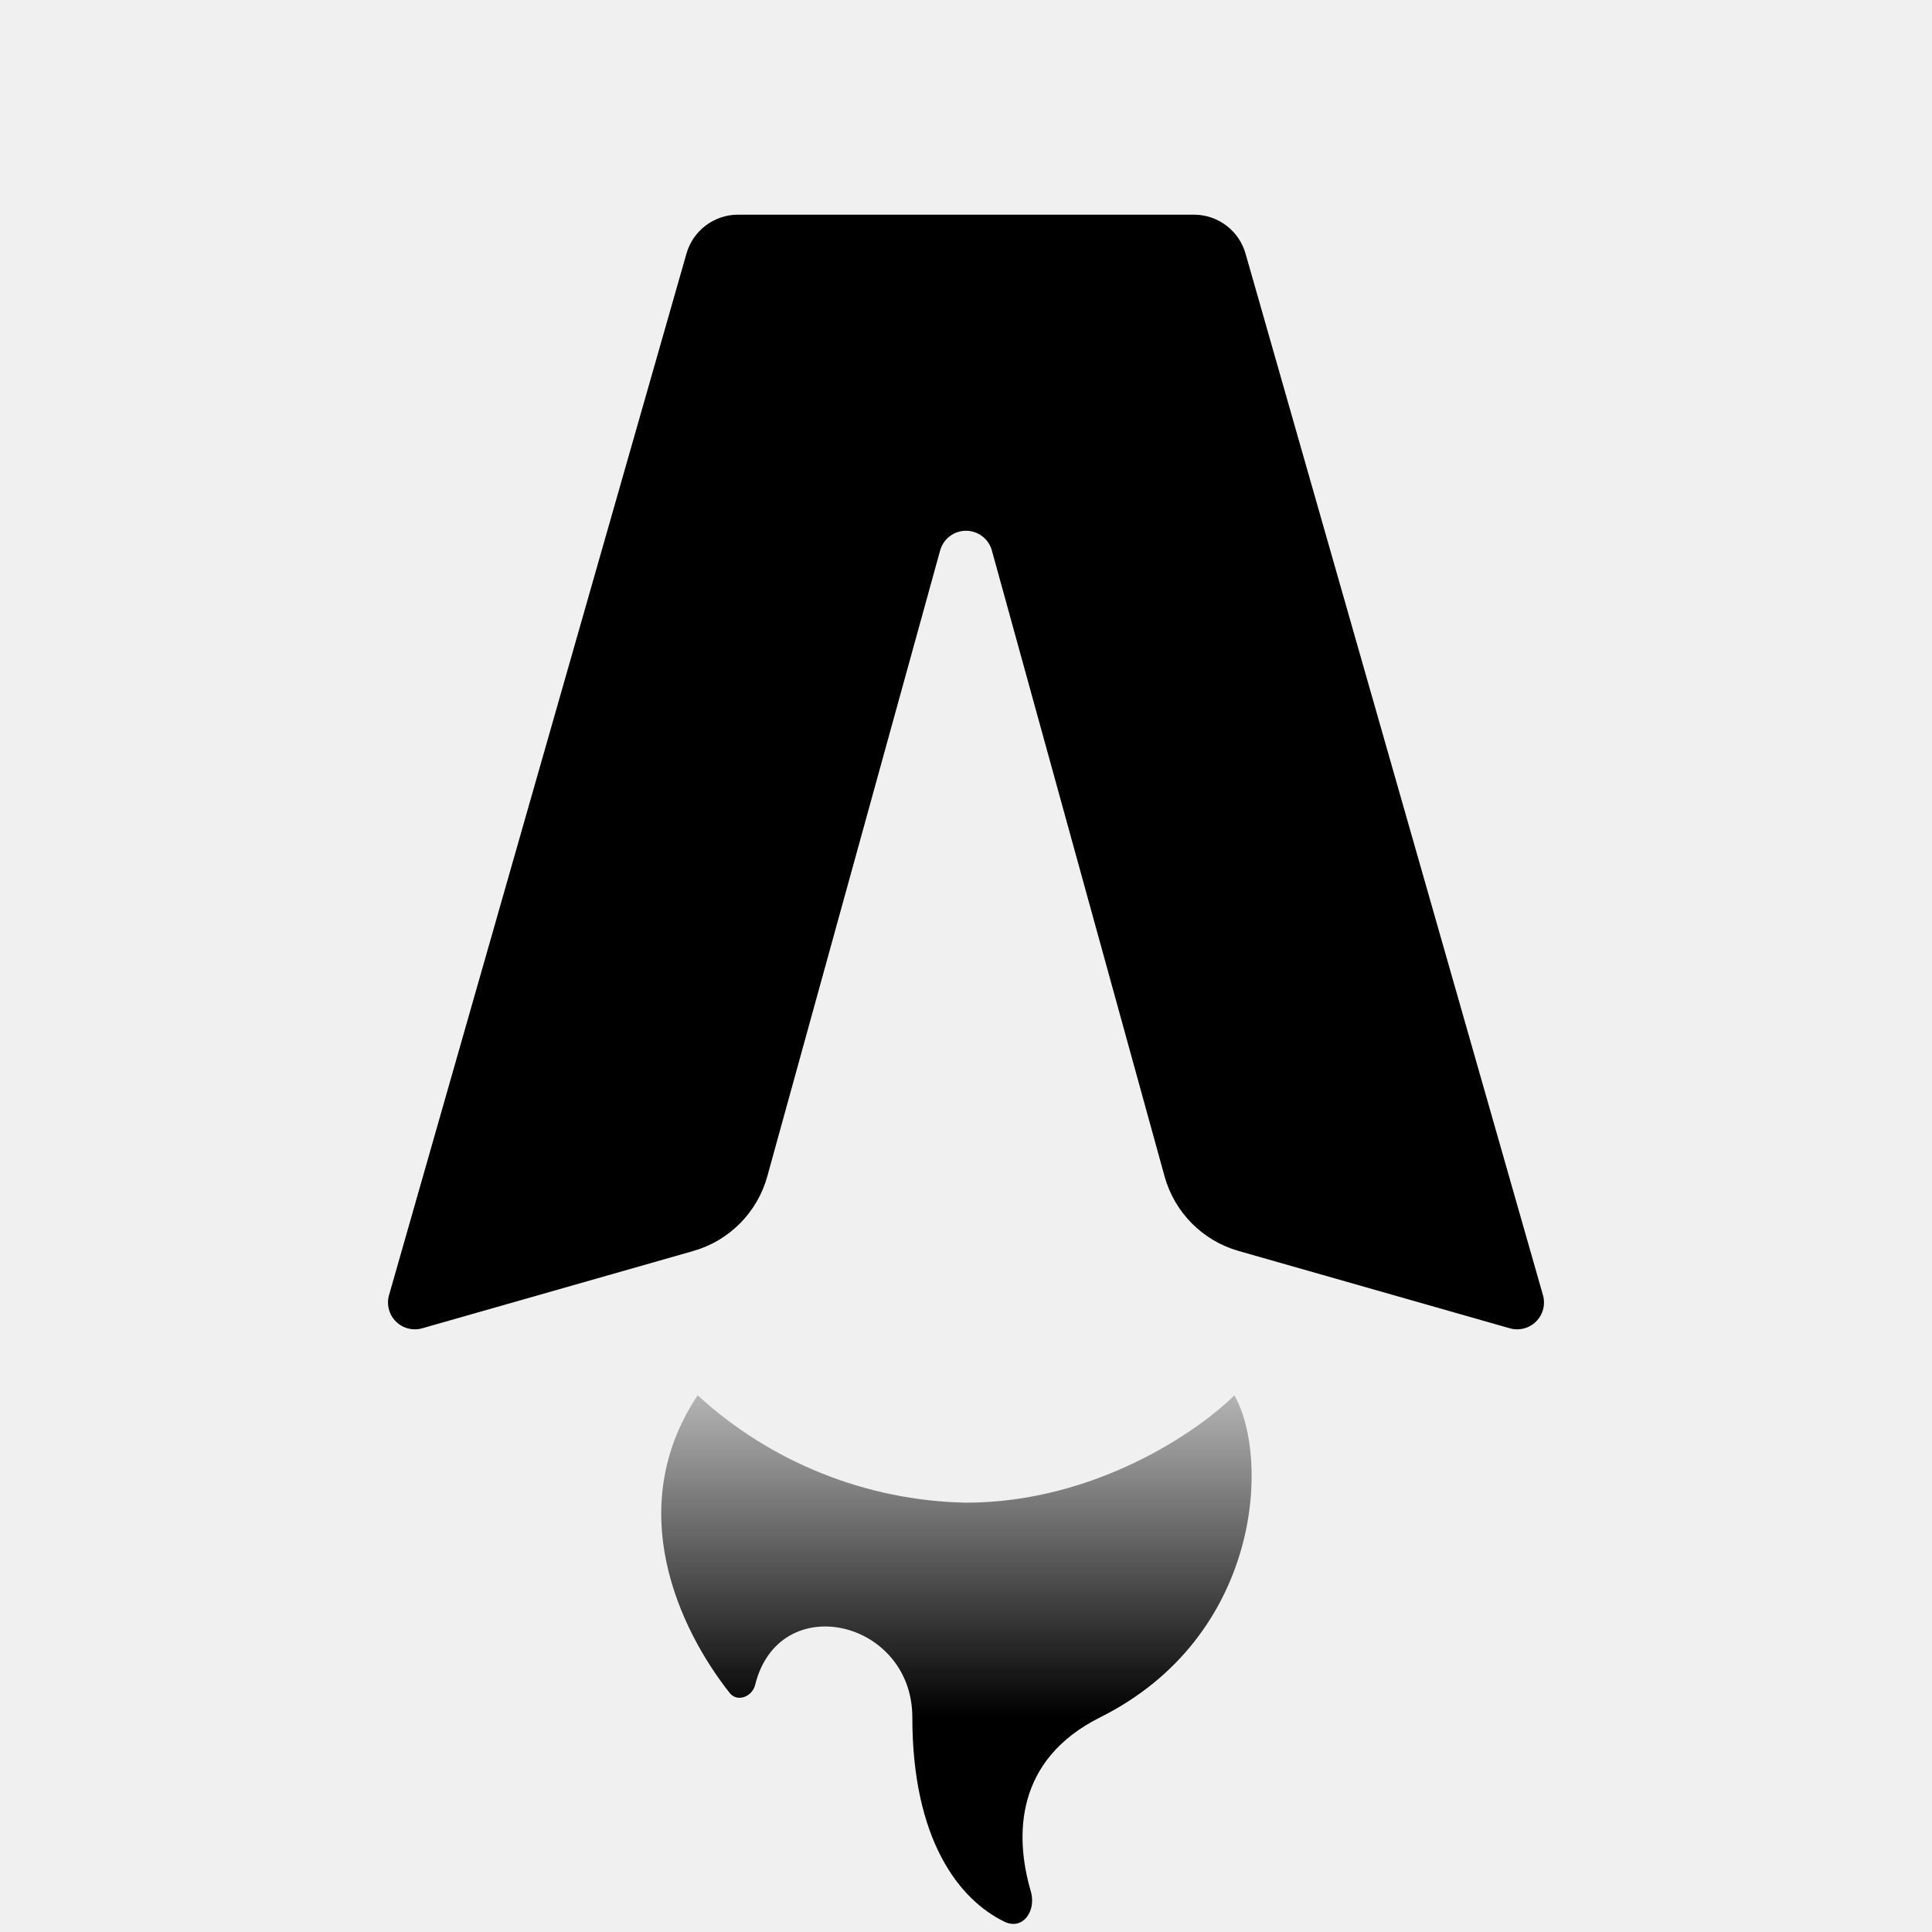
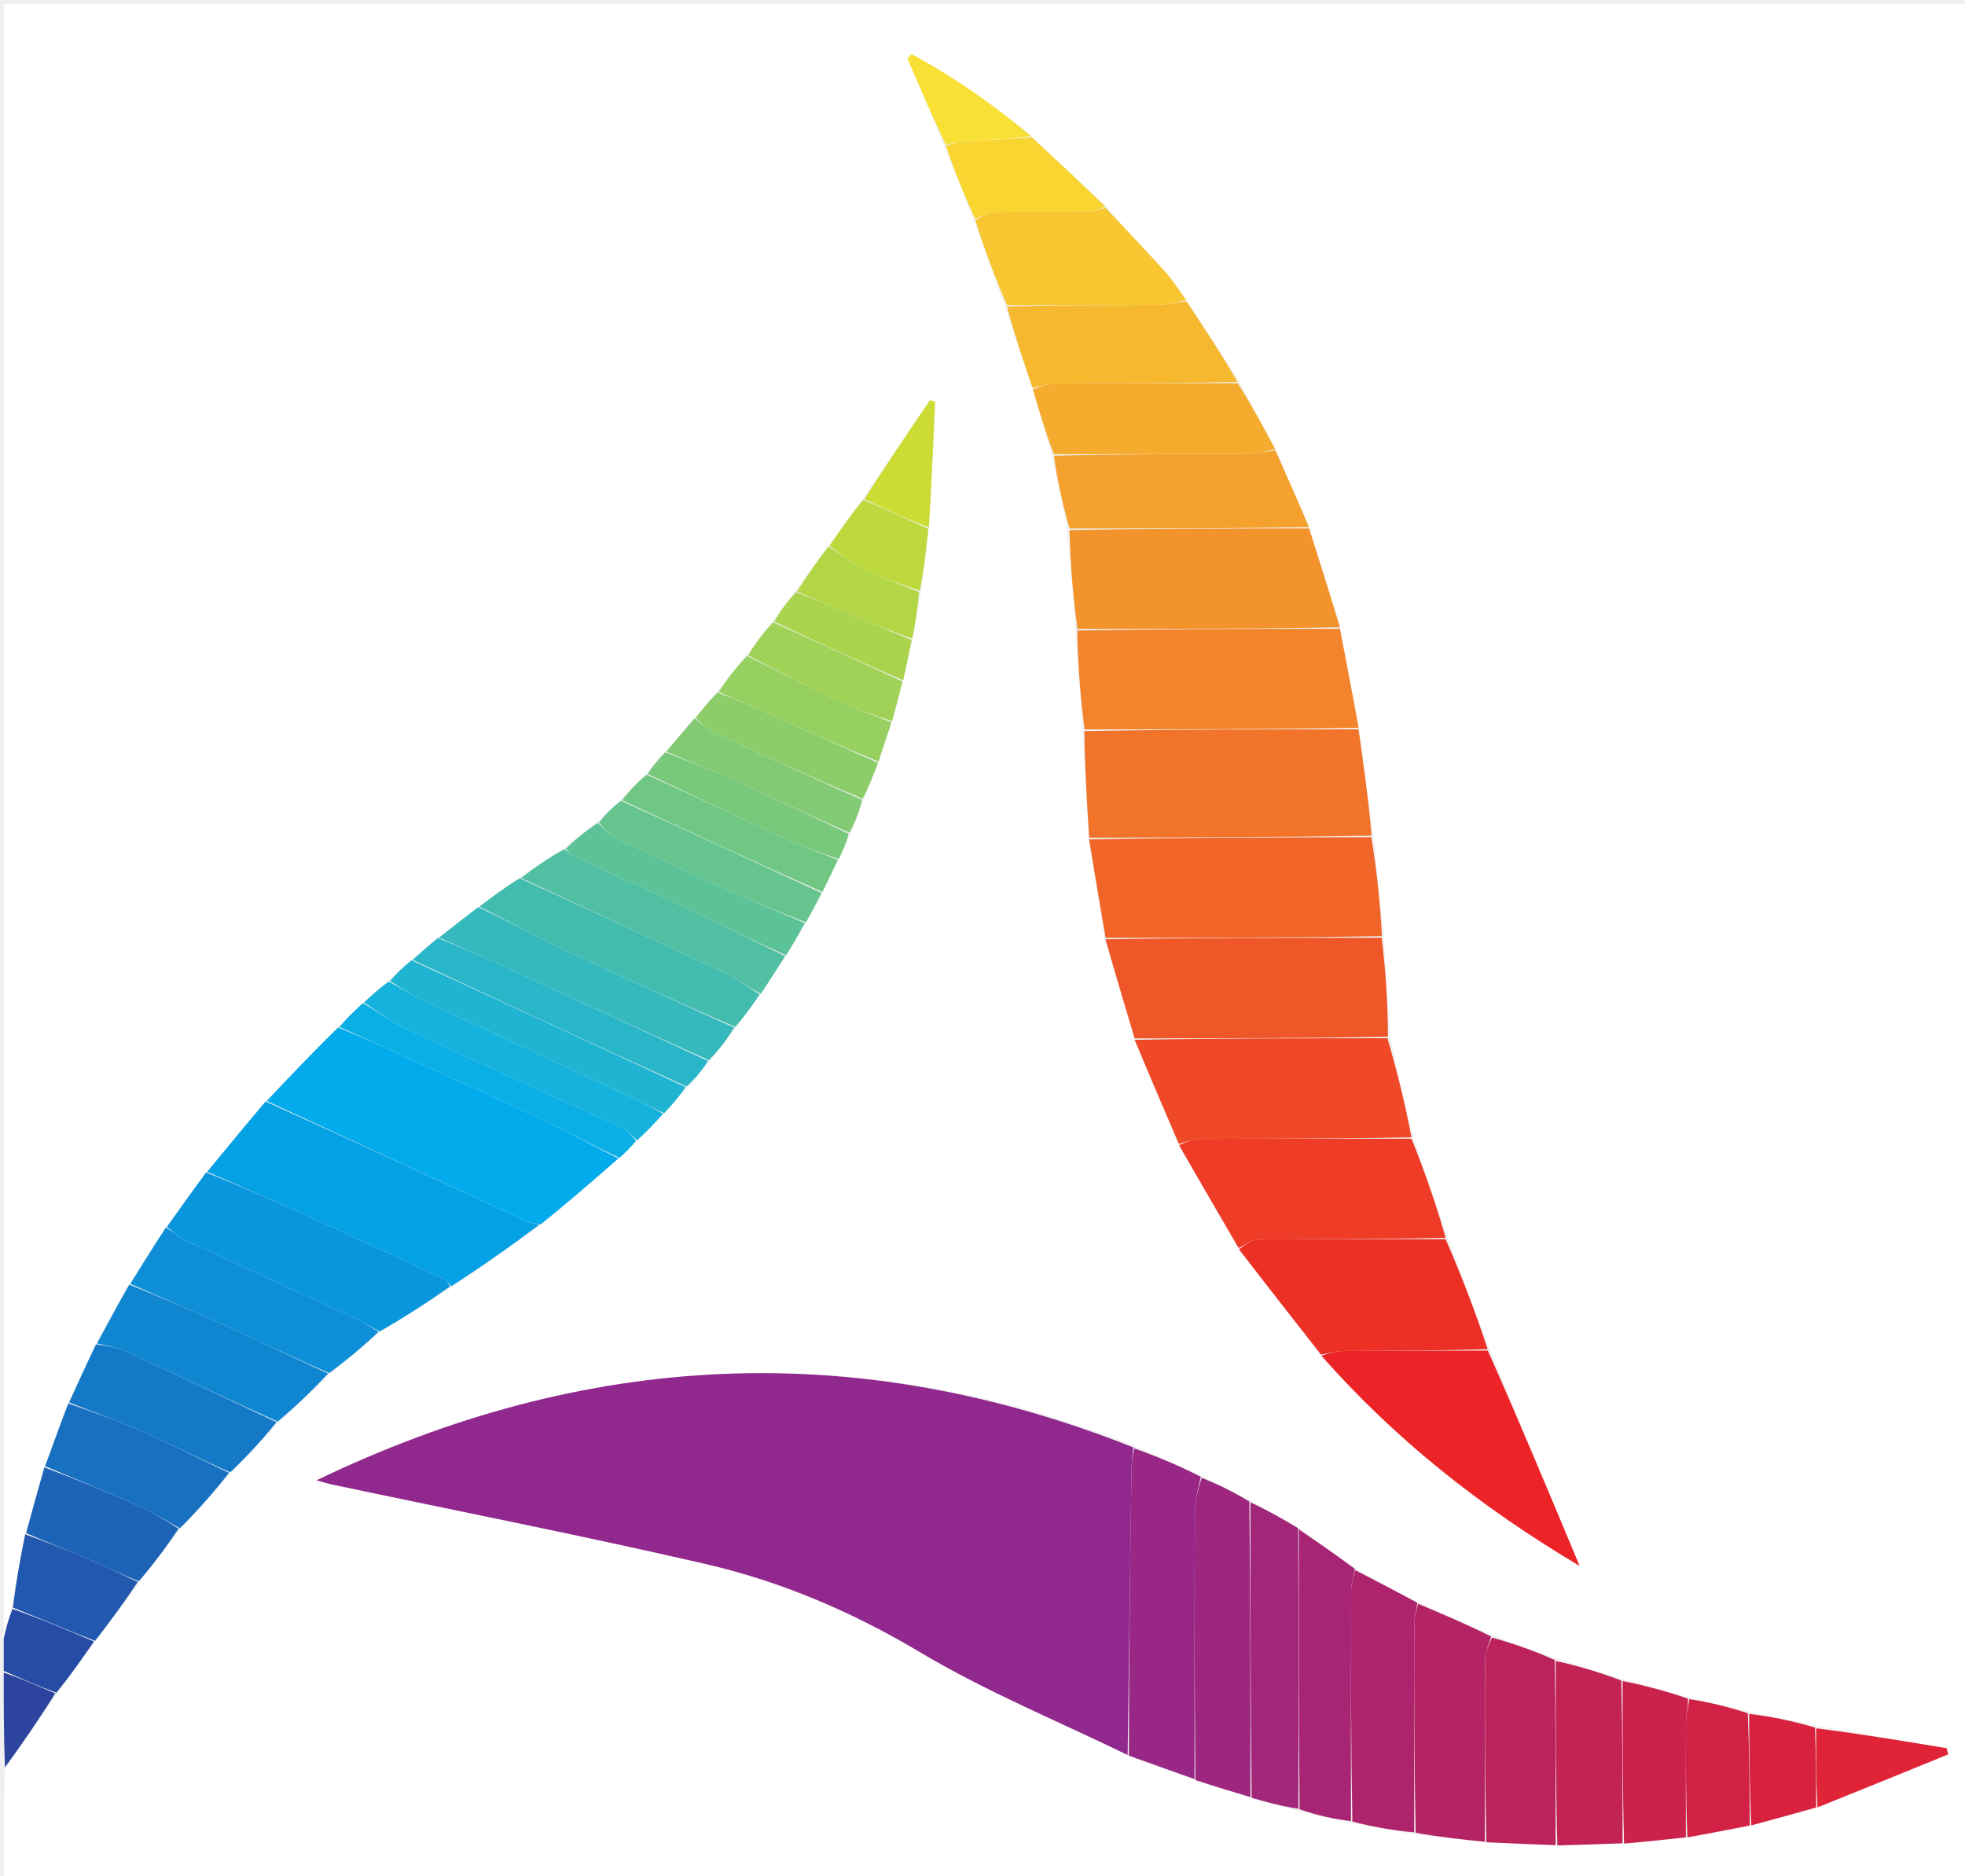
- <svg xmlns="http://www.w3.org/2000/svg" fill="none" viewBox="0 0 36 36">
-   <path fill="#000" d="M22.25 4h-8.5a1 1 0 0 0-.96.73l-5.54 19.4a.5.5 0 0 0 .62.62l5.05-1.44a2 2 0 0 0 1.38-1.4l3.22-11.66a.5.5 0 0 1 .96 0l3.22 11.67a2 2 0 0 0 1.38 1.39l5.05 1.44a.5.5 0 0 0 .62-.62l-5.54-19.4a1 1 0 0 0-.96-.73Z" />
-   <path fill="url(#gradient)" d="M18 28a7.63 7.63 0 0 1-5-2c-1.4 2.1-.35 4.35.6 5.55.14.17.41.07.47-.15.44-1.8 2.93-1.22 2.93.6 0 2.28.87 3.4 1.72 3.81.34.16.59-.2.49-.56-.31-1.05-.29-2.46 1.29-3.25 3-1.5 3.17-4.83 2.5-6-.67.67-2.6 2-5 2Z" />
-   <defs>
-     <linearGradient id="gradient" x1="16" x2="16" y1="32" y2="24" gradientUnits="userSpaceOnUse">
-       <stop stop-color="#000" />
-       <stop offset="1" stop-color="#000" stop-opacity="0" />
-     </linearGradient>
-   </defs>
-   <style>
-     @media (prefers-color-scheme:dark){:root{filter:invert(100%)}}
-   </style>
+ <svg xmlns="http://www.w3.org/2000/svg" version="1.1" id="Layer_1" x="0px" y="0px" width="100%" viewBox="0 0 528 504" enable-background="new 0 0 528 504" xml:space="preserve">
+   <path fill="#FFFFFF" opacity="1" stroke="none" d=" M1,440   C1,293.698 1,147.395 1,1.047   C176.932,1.047 352.863,1.047 528.898,1.047   C528.898,168.896 528.898,336.792 528.898,504.844   C353,504.844 177,504.844 1,504.844   C1,495.259 1,485.595 1.336,475.405   C6.193,468.283 10.714,461.685 15.521,454.922   C18.962,450.206 22.116,445.656 25.554,440.942   C29.702,435.565 33.568,430.352 37.7,424.96   C41.331,420.234 44.695,415.689 48.389,411.055   C53.1,405.957 57.479,400.947 62.164,395.797   C66.542,391.211 70.614,386.765 74.972,382.182   C79.694,377.751 84.129,373.456 88.859,369.038   C93.449,365.284 97.746,361.652 102.37,357.928   C108.802,353.902 114.907,349.969 121.353,345.965   C129.578,340.304 137.462,334.713 145.665,329.04   C152.709,323.075 159.434,317.193 166.459,311.165   C168.16,309.626 169.56,308.233 171.263,306.716   C173.764,304.164 175.964,301.736 178.467,299.152   C180.727,296.723 182.682,294.449 184.916,292.036   C186.999,289.674 188.804,287.452 190.872,285.057   C193.315,281.99 195.495,279.096 197.94,276.036   C200.182,272.995 202.158,270.12 204.419,267.055   C206.792,263.556 208.879,260.249 211.239,256.743   C213.102,253.725 214.693,250.905 216.541,247.886   C218.128,245.124 219.457,242.56 220.993,239.707   C222.513,236.624 223.827,233.83 225.403,230.821   C226.574,228.465 227.484,226.324 228.617,223.923   C229.891,220.776 230.941,217.888 232.167,214.694   C233.54,211.258 234.735,208.128 236.057,204.649   C237.301,200.908 238.418,197.516 239.711,193.825   C240.757,190.059 241.626,186.591 242.671,182.815   C243.555,179.004 244.263,175.501 245.144,171.647   C245.985,167.237 246.655,163.178 247.532,158.788   C248.31,153.005 248.882,147.554 249.614,141.737   C250.277,130.229 250.779,119.085 251.281,107.941   C250.813,107.806 250.344,107.671 249.876,107.536   C243.902,116.349 237.927,125.161 231.666,134.146   C228.542,138.435 225.705,142.553 222.579,146.863   C219.451,151.009 216.612,154.962 213.496,159.089   C211.43,161.761 209.642,164.259 207.565,166.934   C205.138,169.995 203.001,172.877 200.575,175.939   C197.77,179.379 195.254,182.64 192.461,186.068   C190.438,188.448 188.693,190.66 186.66,193.046   C183.917,196.147 181.464,199.074 178.715,202.148   C176.847,204.145 175.275,205.995 173.431,208.023   C171.049,210.436 168.94,212.672 166.538,215.049   C164.46,217.015 162.674,218.84 160.569,220.795   C157.463,223.201 154.677,225.476 151.553,227.853   C147.367,230.577 143.518,233.199 139.335,235.878   C135.612,238.497 132.223,241.059 128.514,243.757   C124.781,246.59 121.368,249.287 117.637,252.078   C115.165,254.094 113.012,256.016 110.557,258.058   C108.391,259.87 106.526,261.559 104.353,263.408   C101.96,265.515 99.876,267.464 97.487,269.582   C95.066,271.811 92.95,273.871 90.532,276.067   C84.044,282.753 77.857,289.304 71.376,295.996   C65.946,302.388 60.81,308.639 55.398,315.06   C51.701,320.047 48.279,324.864 44.568,329.87   C41.188,335.04 38.098,340.021 34.732,345.202   C31.654,350.605 28.853,355.809 25.801,361.251   C23.224,366.619 20.897,371.747 18.356,377.137   C16.135,382.933 14.128,388.468 11.931,394.323   C10.163,400.428 8.586,406.216 6.77,412.305   C5.386,419.073 4.242,425.538 2.978,432.375   C2.238,435.164 1.619,437.582 1,440  M487.365,463.577   C481.578,462.423 475.79,461.268 469.307,459.79   C464.205,458.599 459.103,457.409 453.271,455.944   C447.514,454.399 441.758,452.854 435.286,451.011   C429.538,449.3 423.79,447.59 417.528,445.379   C412.114,443.541 406.699,441.704 400.804,439.32   C394.216,436.54 387.629,433.759 380.607,430.443   C375.116,427.607 369.625,424.771 363.966,421.267   C358.981,417.832 353.996,414.397 348.636,410.4   C344.423,408.03 340.21,405.661 335.417,402.847   C331.345,400.864 327.273,398.881 322.74,396.361   C316.864,393.888 310.988,391.415 304.609,388.426   C230.462,359.527 157.691,362.803 85.043,397.8   C87.227,398.394 88.27,398.735 89.338,398.96   C122.683,406.002 156.133,412.583 189.338,420.231   C209.796,424.943 228.921,433.081 247.199,443.992   C264.967,454.597 284.335,462.52 303.666,471.981   C309.436,474.016 315.206,476.05 321.476,478.601   C326.318,480.044 331.16,481.487 336.644,483.317   C340.706,484.398 344.768,485.479 349.482,486.881   C353.989,487.866 358.496,488.852 363.762,490.083   C369.175,491.008 374.589,491.933 380.802,493.07   C386.868,493.696 392.935,494.322 399.803,495.175   C405.869,495.396 411.935,495.616 418.929,495.976   C424.614,495.764 430.3,495.552 436.798,495.5   C442.199,494.915 447.601,494.33 453.81,493.779   C459.261,492.71 464.713,491.641 471.001,490.488   C476.667,488.9 482.333,487.312 488.724,485.647   C500.303,480.919 511.882,476.19 523.461,471.461   C523.334,470.906 523.207,470.351 523.079,469.796   C511.389,467.857 499.698,465.917 487.365,463.577  M253.969,39.945   C256.599,46.381 259.229,52.818 261.918,59.996   C264.65,67.331 267.383,74.666 270.13,82.752   C272.568,89.908 275.007,97.064 277.616,105.002   C279.302,110.693 280.988,116.383 282.744,122.903   C284.142,129.273 285.541,135.644 286.868,142.923   C287.596,151.616 288.324,160.309 288.964,169.922   C289.631,178.617 290.299,187.313 290.877,196.937   C291.473,206.327 292.07,215.716 292.615,226.004   C294.101,234.67 295.586,243.337 297.016,252.792   C299.637,261.541 302.259,270.291 304.912,279.814   C308.861,289.009 312.809,298.204 316.89,308.089   C322.202,317.183 327.514,326.277 332.986,336.017   C340.311,345.35 347.635,354.684 355.184,364.652   C374.914,386.819 397.848,405.015 424.448,420.811   C416.06,400.729 408.162,381.822 400.173,362.153   C396.418,352.437 392.663,342.721 388.909,332.254   C385.848,323.506 382.787,314.757 379.683,305.265   C377.529,296.508 375.374,287.752 373.49,278.197   C372.899,269.467 372.308,260.738 371.827,251.156   C370.867,242.438 369.907,233.721 369.058,224.126   C367.717,214.75 366.376,205.374 365.1,195.135   C363.411,186.419 361.723,177.704 360.071,168.183   C357.302,159.459 354.533,150.735 351.688,141.302   C348.694,134.541 345.701,127.78 342.578,120.345   C339.406,114.558 336.234,108.77 332.944,102.289   C328.241,95.196 323.537,88.104 318.654,80.372   C316.754,77.85 315.029,75.17 312.919,72.837   C307.73,67.096 302.364,61.514 296.982,55.191   C290.401,49.095 283.821,42.998 276.898,36.308   C266.872,28.073 256.312,20.671 244.932,14.551   C244.566,14.928 244.2,15.305 243.834,15.682   C247.178,23.527 250.522,31.372 253.969,39.945  z" />
+   <path fill="#264CA5" opacity="1" stroke="none" d=" M1,440.45   C1.619,437.582 2.238,435.164 3.365,432.374   C11.005,435.037 18.138,438.071 25.27,441.106   C22.116,445.656 18.962,450.206 15.143,454.869   C9.985,452.988 5.493,450.994 1,449   C1,446.3 1,443.6 1,440.45  z" />
+   <path fill="#2D449E" opacity="1" stroke="none" d=" M1,449.469   C5.493,450.994 9.985,452.988 14.856,455.035   C10.714,461.685 6.193,468.283 1.336,474.94   C1,466.646 1,458.292 1,449.469  z" />
+   <path fill="#91288E" opacity="1" stroke="none" d=" M303.001,471.621   C284.335,462.52 264.967,454.597 247.199,443.992   C228.921,433.081 209.796,424.943 189.338,420.231   C156.133,412.583 122.683,406.002 89.338,398.96   C88.27,398.735 87.227,398.394 85.043,397.8   C157.691,362.803 230.462,359.527 304.545,388.969   C304.32,391.48 304.045,393.445 304.017,395.414   C303.658,420.816 303.334,446.218 303.001,471.621  z" />
+   <path fill="#F1742A" opacity="1" stroke="none" d=" M292.666,225.106   C292.07,215.716 291.473,206.327 291.393,196.47   C316.284,196.001 340.66,196 365.035,195.998   C366.376,205.374 367.717,214.75 368.538,224.564   C342.9,225.036 317.783,225.071 292.666,225.106  z" />
+   <path fill="#02ABEC" opacity="1" stroke="none" d=" M166.159,311.311   C159.434,317.193 152.709,323.075 145.262,329.003   C143.585,328.802 142.564,328.696 141.682,328.289   C118.336,317.496 95.004,306.672 71.669,295.854   C77.857,289.304 84.044,282.753 90.904,276.118   C97.905,278.953 104.223,281.898 110.565,284.79   C121.284,289.679 132.08,294.403 142.724,299.447   C150.633,303.196 158.354,307.342 166.159,311.311  z" />
+   <path fill="#F16529" opacity="1" stroke="none" d=" M292.641,225.555   C317.783,225.071 342.9,225.036 368.483,225.002   C369.907,233.721 370.867,242.438 371.322,251.581   C346.236,252.005 321.653,252.004 297.071,252.003   C295.586,243.337 294.101,234.67 292.641,225.555  z" />
+   <path fill="#F3842B" opacity="1" stroke="none" d=" M365.068,195.567   C340.66,196 316.284,196.001 291.437,196.005   C290.299,187.313 289.631,178.617 289.473,169.461   C313.333,168.996 336.683,168.992 360.034,168.988   C361.723,177.704 363.411,186.419 365.068,195.567  z" />
+   <path fill="#F05728" opacity="1" stroke="none" d=" M297.044,252.398   C321.653,252.004 346.236,252.005 371.268,252.007   C372.308,260.738 372.899,269.467 372.941,278.599   C349.888,279.014 327.384,279.027 304.88,279.04   C302.259,270.291 299.637,261.541 297.044,252.398  z" />
+   <path fill="#F3932C" opacity="1" stroke="none" d=" M360.052,168.585   C336.683,168.992 313.333,168.996 289.518,169.002   C288.324,160.309 287.596,151.616 287.376,142.464   C309.178,142.008 330.471,142.01 351.764,142.012   C354.533,150.735 357.302,159.459 360.052,168.585  z" />
+   <path fill="#05A1E5" opacity="1" stroke="none" d=" M71.376,295.996   C95.004,306.672 118.336,317.496 141.682,328.289   C142.564,328.696 143.585,328.802 144.943,329.085   C137.462,334.713 129.578,340.304 121.296,345.612   C120.331,344.765 119.864,343.986 119.182,343.669   C106.382,337.707 93.582,331.744 80.727,325.903   C72.422,322.13 64.028,318.554 55.674,314.889   C60.81,308.639 65.946,302.388 71.376,295.996  z" />
+   <path fill="#EF4928" opacity="1" stroke="none" d=" M304.896,279.427   C327.384,279.027 349.888,279.014 372.806,278.998   C375.374,287.752 377.529,296.508 379.254,305.636   C359.955,306.005 341.085,305.964 322.215,306.061   C320.394,306.07 318.577,306.932 316.758,307.398   C312.809,298.204 308.861,289.009 304.896,279.427  z" />
+   <path fill="#EE3C27" opacity="1" stroke="none" d=" M316.824,307.744   C318.577,306.932 320.394,306.07 322.215,306.061   C341.085,305.964 359.955,306.005 379.275,306.008   C382.787,314.757 385.848,323.506 388.446,332.629   C371.319,333.002 354.655,332.932 337.993,333.104   C336.263,333.122 334.548,334.58 332.826,335.371   C327.514,326.277 322.202,317.183 316.824,307.744  z" />
+   <path fill="#ED3026" opacity="1" stroke="none" d=" M332.906,335.694   C334.548,334.58 336.263,333.122 337.993,333.104   C354.655,332.932 371.319,333.002 388.445,333.004   C392.663,342.721 396.418,352.437 399.732,362.559   C386.595,362.976 373.898,362.943 361.202,363.045   C359.119,363.062 357.041,363.678 354.96,364.017   C347.635,354.684 340.311,345.35 332.906,335.694  z" />
+   <path fill="#ED2427" opacity="1" stroke="none" d=" M355.072,364.335   C357.041,363.678 359.119,363.062 361.202,363.045   C373.898,362.943 386.595,362.976 399.778,362.94   C408.162,381.822 416.06,400.729 424.448,420.811   C397.848,405.015 374.914,386.819 355.072,364.335  z" />
+   <path fill="#982786" opacity="1" stroke="none" d=" M303.333,471.801   C303.334,446.218 303.658,420.816 304.017,395.414   C304.045,393.445 304.32,391.48 304.796,389.228   C310.988,391.415 316.864,393.888 322.652,396.869   C322.043,400.094 321.083,402.809 321.069,405.529   C320.943,429.714 320.984,453.9 320.977,478.085   C315.206,476.05 309.436,474.016 303.333,471.801  z" />
+   <path fill="#0996DD" opacity="1" stroke="none" d=" M55.398,315.06   C64.028,318.554 72.422,322.13 80.727,325.903   C93.582,331.744 106.382,337.707 119.182,343.669   C119.864,343.986 120.331,344.765 120.955,345.682   C114.907,349.969 108.802,353.902 102.056,357.776   C99.566,356.629 97.795,355.376 95.858,354.482   C80.252,347.282 64.6,340.183 49.012,332.945   C47.457,332.223 46.234,330.786 44.857,329.681   C48.279,324.864 51.701,320.047 55.398,315.06  z" />
+   <path fill="#F4A12D" opacity="1" stroke="none" d=" M351.726,141.657   C330.471,142.01 309.178,142.008 287.412,142.01   C285.541,135.644 284.142,129.273 283.204,122.467   C300.907,122.02 318.15,122.049 335.393,121.957   C337.833,121.944 340.269,121.346 342.707,121.018   C345.701,127.78 348.694,134.541 351.726,141.657  z" />
+   <path fill="#9D267F" opacity="1" stroke="none" d=" M321.226,478.343   C320.984,453.9 320.943,429.714 321.069,405.529   C321.083,402.809 322.043,400.094 322.883,397.138   C327.273,398.881 331.345,400.864 335.708,403.518   C336,430.435 336.001,456.683 336.002,482.93   C331.16,481.487 326.318,480.044 321.226,478.343  z" />
+   <path fill="#B42365" opacity="1" stroke="none" d=" M399.001,494.947   C392.935,494.322 386.868,493.696 380.401,492.505   C380.001,473.335 379.973,454.731 380.045,436.126   C380.052,434.409 380.694,432.694 381.041,430.978   C387.629,433.759 394.216,436.54 400.671,439.785   C400.025,442.063 399.08,443.874 399.068,445.692   C398.953,462.11 399.001,478.529 399.001,494.947  z" />
+   <path fill="#F6B82F" opacity="1" stroke="none" d=" M318.834,81.011   C323.537,88.104 328.241,95.196 332.53,102.641   C316.147,102.996 300.178,102.95 284.21,103.054   C281.952,103.069 279.7,103.813 277.445,104.22   C275.007,97.064 272.568,89.908 270.583,82.377   C284.187,82 297.339,82.056 310.489,81.955   C313.273,81.933 316.053,81.341 318.834,81.011  z" />
+   <path fill="#AD246D" opacity="1" stroke="none" d=" M380.824,430.71   C380.694,432.694 380.052,434.409 380.045,436.126   C379.973,454.731 380.001,473.335 380.002,492.399   C374.589,491.933 369.175,491.008 363.381,489.503   C363,468.463 362.971,448.003 363.049,427.544   C363.056,425.673 363.756,423.805 364.134,421.936   C369.625,424.771 375.116,427.607 380.824,430.71  z" />
+   <path fill="#F7C630" opacity="1" stroke="none" d=" M318.744,80.692   C316.053,81.341 313.273,81.933 310.489,81.955   C297.339,82.056 284.187,82 270.575,82.001   C267.383,74.666 264.65,67.331 262.087,59.254   C263.903,58.008 265.543,57.099 267.199,57.069   C275.461,56.919 283.728,57.062 291.991,56.949   C293.688,56.926 295.377,56.246 297.069,55.869   C302.364,61.514 307.73,67.096 312.919,72.837   C315.029,75.17 316.754,77.85 318.744,80.692  z" />
+   <path fill="#F5AC2E" opacity="1" stroke="none" d=" M277.531,104.611   C279.7,103.813 281.952,103.069 284.21,103.054   C300.178,102.95 316.147,102.996 332.589,102.988   C336.234,108.77 339.406,114.558 342.642,120.682   C340.269,121.346 337.833,121.944 335.393,121.957   C318.15,122.049 300.907,122.02 283.169,122.052   C280.988,116.383 279.302,110.693 277.531,104.611  z" />
+   <path fill="#A72574" opacity="1" stroke="none" d=" M364.05,421.601   C363.756,423.805 363.056,425.673 363.049,427.544   C362.971,448.003 363,468.463 363.001,489.38   C358.496,488.852 353.989,487.866 349.203,486.212   C348.953,460.683 348.981,435.822 349.01,410.962   C353.996,414.397 358.981,417.832 364.05,421.601  z" />
+   <path fill="#0D8ED6" opacity="1" stroke="none" d=" M44.568,329.87   C46.234,330.786 47.457,332.223 49.012,332.945   C64.6,340.183 80.252,347.282 95.858,354.482   C97.795,355.376 99.566,356.629 101.729,357.868   C97.746,361.652 93.449,365.284 88.455,368.979   C78.488,364.687 69.253,360.253 59.936,356   C51.674,352.229 43.321,348.66 35.008,345.002   C38.098,340.021 41.188,335.04 44.568,329.87  z" />
+   <path fill="#A2267A" opacity="1" stroke="none" d=" M348.823,410.681   C348.981,435.822 348.953,460.683 348.877,486.051   C344.768,485.479 340.706,484.398 336.323,483.124   C336.001,456.683 336,430.435 335.998,403.739   C340.21,405.661 344.423,408.03 348.823,410.681  z" />
+   <path fill="#BC235C" opacity="1" stroke="none" d=" M399.402,495.061   C399.001,478.529 398.953,462.11 399.068,445.692   C399.08,443.874 400.025,442.063 400.911,440.058   C406.699,441.704 412.114,443.541 417.772,446.106   C418.012,463.167 418.007,479.502 418.002,495.837   C411.935,495.616 405.869,495.396 399.402,495.061  z" />
+   <path fill="#1085D0" opacity="1" stroke="none" d=" M34.732,345.202   C43.321,348.66 51.674,352.229 59.936,356   C69.253,360.253 78.488,364.687 88.162,369.102   C84.129,373.456 79.694,377.751 74.597,382.015   C60.493,375.664 47.077,369.285 33.581,363.083   C31.246,362.01 28.569,361.683 26.051,361.012   C28.853,355.809 31.654,350.605 34.732,345.202  z" />
+   <path fill="#43BCB0" opacity="1" stroke="none" d=" M128.834,243.621   C132.223,241.059 135.612,238.497 139.682,236.033   C158.579,244.596 176.823,253.003 194.986,261.581   C198.208,263.102 201.093,265.339 204.133,267.245   C202.158,270.12 200.182,272.995 197.529,275.967   C181.81,269.156 166.716,262.356 151.744,255.296   C143.995,251.642 136.464,247.527 128.834,243.621  z" />
+   <path fill="#147AC8" opacity="1" stroke="none" d=" M25.801,361.251   C28.569,361.683 31.246,362.01 33.581,363.083   C47.077,369.285 60.493,375.664 74.311,382.151   C70.614,386.765 66.542,391.211 61.855,395.658   C53.76,392.076 46.359,388.318 38.778,384.965   C32.147,382.032 25.314,379.554 18.571,376.875   C20.897,371.747 23.224,366.619 25.801,361.251  z" />
+   <path fill="#35B9BD" opacity="1" stroke="none" d=" M128.514,243.757   C136.464,247.527 143.995,251.642 151.744,255.296   C166.716,262.356 181.81,269.156 197.264,276.133   C195.495,279.096 193.315,281.99 190.49,284.913   C171.633,276.504 153.432,268.042 135.203,259.639   C129.492,257.005 123.707,254.531 117.956,251.983   C121.368,249.287 124.781,246.59 128.514,243.757  z" />
+   <path fill="#C32254" opacity="1" stroke="none" d=" M418.465,495.906   C418.007,479.502 418.012,463.167 418.029,446.356   C423.79,447.59 429.538,449.3 435.644,451.608   C435.996,466.583 435.991,480.962 435.985,495.34   C430.3,495.552 424.614,495.764 418.465,495.906  z" />
+   <path fill="#1870C0" opacity="1" stroke="none" d=" M18.356,377.137   C25.314,379.554 32.147,382.032 38.778,384.965   C46.359,388.318 53.76,392.076 61.549,395.797   C57.479,400.947 53.1,405.957 48.328,410.696   C44.365,408.489 40.9,406.313 37.2,404.665   C28.903,400.972 20.489,397.541 12.122,394.004   C14.128,388.468 16.135,382.933 18.356,377.137  z" />
+   <path fill="#51C0A2" opacity="1" stroke="none" d=" M204.419,267.055   C201.093,265.339 198.208,263.102 194.986,261.581   C176.823,253.003 158.579,244.596 140.016,235.977   C143.518,233.199 147.367,230.577 151.708,228.185   C152.816,228.949 153.352,229.658 154.064,229.99   C164.861,235.022 175.714,239.939 186.488,245.021   C194.695,248.893 202.811,252.961 210.967,256.942   C208.879,260.249 206.792,263.556 204.419,267.055  z" />
+   <path fill="#28B6C8" opacity="1" stroke="none" d=" M117.637,252.078   C123.707,254.531 129.492,257.005 135.203,259.639   C153.432,268.042 171.633,276.504 190.227,285.087   C188.804,287.452 186.999,289.674 184.506,291.975   C159.497,280.682 135.178,269.309 110.858,257.937   C113.012,256.016 115.165,254.094 117.637,252.078  z" />
+   <path fill="#14B2DC" opacity="1" stroke="none" d=" M97.792,269.412   C99.876,267.464 101.96,265.515 104.509,263.79   C107.816,265.597 110.575,267.36 113.515,268.736   C132.6,277.67 151.732,286.505 170.827,295.417   C173.333,296.586 175.721,298.005 178.164,299.308   C175.964,301.736 173.764,304.164 171.225,306.374   C169.662,305.136 168.574,303.849 167.189,303.145   C163.649,301.345 159.972,299.813 156.357,298.159   C140.537,290.919 124.672,283.777 108.937,276.358   C105.004,274.504 101.495,271.752 97.792,269.412  z" />
+   <path fill="#CB224C" opacity="1" stroke="none" d=" M436.391,495.42   C435.991,480.962 435.996,466.583 436.001,451.757   C441.758,452.854 447.514,454.399 453.571,456.481   C453.58,458.964 453.055,460.908 453.039,462.857   C452.956,473.152 453.001,483.449 453.002,493.745   C447.601,494.33 442.199,494.915 436.391,495.42  z" />
+   <path fill="#1D64B7" opacity="1" stroke="none" d=" M11.931,394.323   C20.489,397.541 28.903,400.972 37.2,404.665   C40.9,406.313 44.365,408.489 47.997,410.784   C44.695,415.689 41.331,420.234 37.31,424.902   C32.939,423.274 29.268,421.43 25.506,419.793   C19.371,417.125 13.178,414.592 7.009,412.003   C8.586,406.216 10.163,400.428 11.931,394.323  z" />
+   <path fill="#1FB4D2" opacity="1" stroke="none" d=" M178.467,299.152   C175.721,298.005 173.333,296.586 170.827,295.417   C151.732,286.505 132.6,277.67 113.515,268.736   C110.575,267.36 107.816,265.597 104.817,263.631   C106.526,261.559 108.391,259.87 110.557,258.058   C135.178,269.309 159.497,280.682 184.227,292.115   C182.682,294.449 180.727,296.723 178.467,299.152  z" />
+   <path fill="#F8D531" opacity="1" stroke="none" d=" M297.025,55.53   C295.377,56.246 293.688,56.926 291.991,56.949   C283.728,57.062 275.461,56.919 267.199,57.069   C265.543,57.099 263.903,58.008 262.058,58.883   C259.229,52.818 256.599,46.381 254.2,39.25   C256.358,38.369 258.283,38.14 260.213,38.008   C265.887,37.619 271.564,37.268 277.24,36.902   C283.821,42.998 290.401,49.095 297.025,55.53  z" />
+   <path fill="#5CC297" opacity="1" stroke="none" d=" M211.239,256.743   C202.811,252.961 194.695,248.893 186.488,245.021   C175.714,239.939 164.861,235.022 154.064,229.99   C153.352,229.658 152.816,228.949 152.045,228.083   C154.677,225.476 157.463,223.201 160.626,221.175   C162.281,222.593 163.373,224.148 164.868,224.865   C174.543,229.512 184.271,234.054 194.051,238.475   C201.407,241.799 208.869,244.89 216.284,248.085   C214.693,250.905 213.102,253.725 211.239,256.743  z" />
+   <path fill="#D12145" opacity="1" stroke="none" d=" M453.406,493.762   C453.001,483.449 452.956,473.152 453.039,462.857   C453.055,460.908 453.58,458.964 453.935,456.618   C459.103,457.409 464.205,458.599 469.654,460.413   C470.055,470.881 470.11,480.727 470.165,490.572   C464.713,491.641 459.261,492.71 453.406,493.762  z" />
+   <path fill="#0AAFE5" opacity="1" stroke="none" d=" M97.487,269.582   C101.495,271.752 105.004,274.504 108.937,276.358   C124.672,283.777 140.537,290.919 156.357,298.159   C159.972,299.813 163.649,301.345 167.189,303.145   C168.574,303.849 169.662,305.136 170.923,306.499   C169.56,308.233 168.16,309.626 166.459,311.165   C158.354,307.342 150.633,303.196 142.724,299.447   C132.08,294.403 121.284,289.679 110.565,284.79   C104.223,281.898 97.905,278.953 91.205,275.982   C92.95,273.871 95.066,271.811 97.487,269.582  z" />
+   <path fill="#66C48E" opacity="1" stroke="none" d=" M216.541,247.886   C208.869,244.89 201.407,241.799 194.051,238.475   C184.271,234.054 174.543,229.512 164.868,224.865   C163.373,224.148 162.281,222.593 160.945,221.045   C162.674,218.84 164.46,217.015 166.866,215.208   C185.254,223.483 203.02,231.74 220.786,239.997   C219.457,242.56 218.128,245.124 216.541,247.886  z" />
+   <path fill="#2258AE" opacity="1" stroke="none" d=" M6.77,412.305   C13.178,414.592 19.371,417.125 25.506,419.793   C29.268,421.43 32.939,423.274 37.042,425.083   C33.568,430.352 29.702,435.565 25.554,440.942   C18.138,438.071 11.005,435.037 3.486,432.002   C4.242,425.538 5.386,419.073 6.77,412.305  z" />
+   <path fill="#70C784" opacity="1" stroke="none" d=" M220.993,239.707   C203.02,231.74 185.254,223.483 167.158,215.067   C168.94,212.672 171.049,210.436 173.776,208.174   C186.553,213.905 198.676,219.744 210.895,225.375   C215.529,227.51 220.385,229.163 225.14,231.036   C223.827,233.83 222.513,236.624 220.993,239.707  z" />
+   <path fill="#8CCD6A" opacity="1" stroke="none" d=" M186.949,192.873   C188.693,190.66 190.438,188.448 192.847,186.126   C198.031,188.021 202.558,190.014 207.071,192.036   C216.694,196.349 226.31,200.677 235.93,204.998   C234.735,208.128 233.54,211.258 231.806,214.656   C217.896,208.81 204.501,202.745 191.183,196.515   C189.559,195.756 188.35,194.108 186.949,192.873  z" />
+   <path fill="#82CB74" opacity="1" stroke="none" d=" M186.66,193.046   C188.35,194.108 189.559,195.756 191.183,196.515   C204.501,202.745 217.896,208.81 231.629,214.962   C230.941,217.888 229.891,220.776 228.259,223.772   C217.519,219.128 207.402,214.291 197.192,209.656   C191.207,206.939 185.076,204.543 179.01,202.002   C181.464,199.074 183.917,196.147 186.66,193.046  z" />
+   <path fill="#96D061" opacity="1" stroke="none" d=" M236.057,204.649   C226.31,200.677 216.694,196.349 207.071,192.036   C202.558,190.014 198.031,188.021 193.125,185.958   C195.254,182.64 197.77,179.379 200.737,176.267   C208.811,180.241 216.364,184.214 224.081,187.837   C229.109,190.197 234.375,192.046 239.535,194.124   C238.418,197.516 237.301,200.908 236.057,204.649  z" />
+   <path fill="#D8213E" opacity="1" stroke="none" d=" M470.583,490.53   C470.11,480.727 470.055,470.881 470.001,460.575   C475.79,461.268 481.578,462.423 487.684,464.247   C488.002,471.853 488,478.788 487.999,485.723   C482.333,487.312 476.667,488.9 470.583,490.53  z" />
+   <path fill="#A0D257" opacity="1" stroke="none" d=" M239.711,193.825   C234.375,192.046 229.109,190.197 224.081,187.837   C216.364,184.214 208.811,180.241 201.026,176.088   C203.001,172.877 205.138,169.995 207.762,167.24   C219.665,172.62 231.08,177.872 242.495,183.124   C241.626,186.591 240.757,190.059 239.711,193.825  z" />
+   <path fill="#79C97C" opacity="1" stroke="none" d=" M178.715,202.148   C185.076,204.543 191.207,206.939 197.192,209.656   C207.402,214.291 217.519,219.128 228.034,224.031   C227.484,226.324 226.574,228.465 225.403,230.821   C220.385,229.163 215.529,227.51 210.895,225.375   C198.676,219.744 186.553,213.905 174.048,207.997   C175.275,205.995 176.847,204.145 178.715,202.148  z" />
+   <path fill="#E02337" opacity="1" stroke="none" d=" M488.361,485.685   C488,478.788 488.002,471.853 488.005,464.448   C499.698,465.917 511.389,467.857 523.079,469.796   C523.207,470.351 523.334,470.906 523.461,471.461   C511.882,476.19 500.303,480.919 488.361,485.685  z" />
+   <path fill="#AAD44E" opacity="1" stroke="none" d=" M242.671,182.815   C231.08,177.872 219.665,172.62 208.052,167.062   C209.642,164.259 211.43,161.761 213.881,159.145   C218.48,160.737 222.403,162.473 226.351,164.152   C232.55,166.788 238.764,169.385 244.972,171.999   C244.263,175.501 243.555,179.004 242.671,182.815  z" />
+   <path fill="#BED93D" opacity="1" stroke="none" d=" M249.453,142.102   C248.882,147.554 248.31,153.005 247.128,158.75   C241.343,156.862 236.055,154.908 231.038,152.411   C228.092,150.944 225.576,148.613 222.867,146.671   C225.705,142.553 228.542,138.435 231.953,134.344   C238.168,136.948 243.81,139.525 249.453,142.102  z" />
+   <path fill="#B3D646" opacity="1" stroke="none" d=" M222.579,146.863   C225.576,148.613 228.092,150.944 231.038,152.411   C236.055,154.908 241.343,156.862 246.921,159.081   C246.655,163.178 245.985,167.237 245.143,171.647   C238.764,169.385 232.55,166.788 226.351,164.152   C222.403,162.473 218.48,160.737 214.159,158.971   C216.612,154.962 219.451,151.009 222.579,146.863  z" />
+   <path fill="#CCDC35" opacity="1" stroke="none" d=" M249.614,141.737   C243.81,139.525 238.168,136.948 232.239,134.173   C237.927,125.161 243.902,116.349 249.876,107.536   C250.344,107.671 250.813,107.806 251.281,107.941   C250.779,119.085 250.277,130.229 249.614,141.737  z" />
+   <path fill="#F8E035" opacity="1" stroke="none" d=" M277.069,36.605   C271.564,37.268 265.887,37.619 260.213,38.008   C258.283,38.14 256.358,38.369 254.149,38.885   C250.522,31.372 247.178,23.527 243.834,15.682   C244.2,15.305 244.566,14.928 244.932,14.551   C256.312,20.671 266.872,28.073 277.069,36.605  z" />
</svg>
